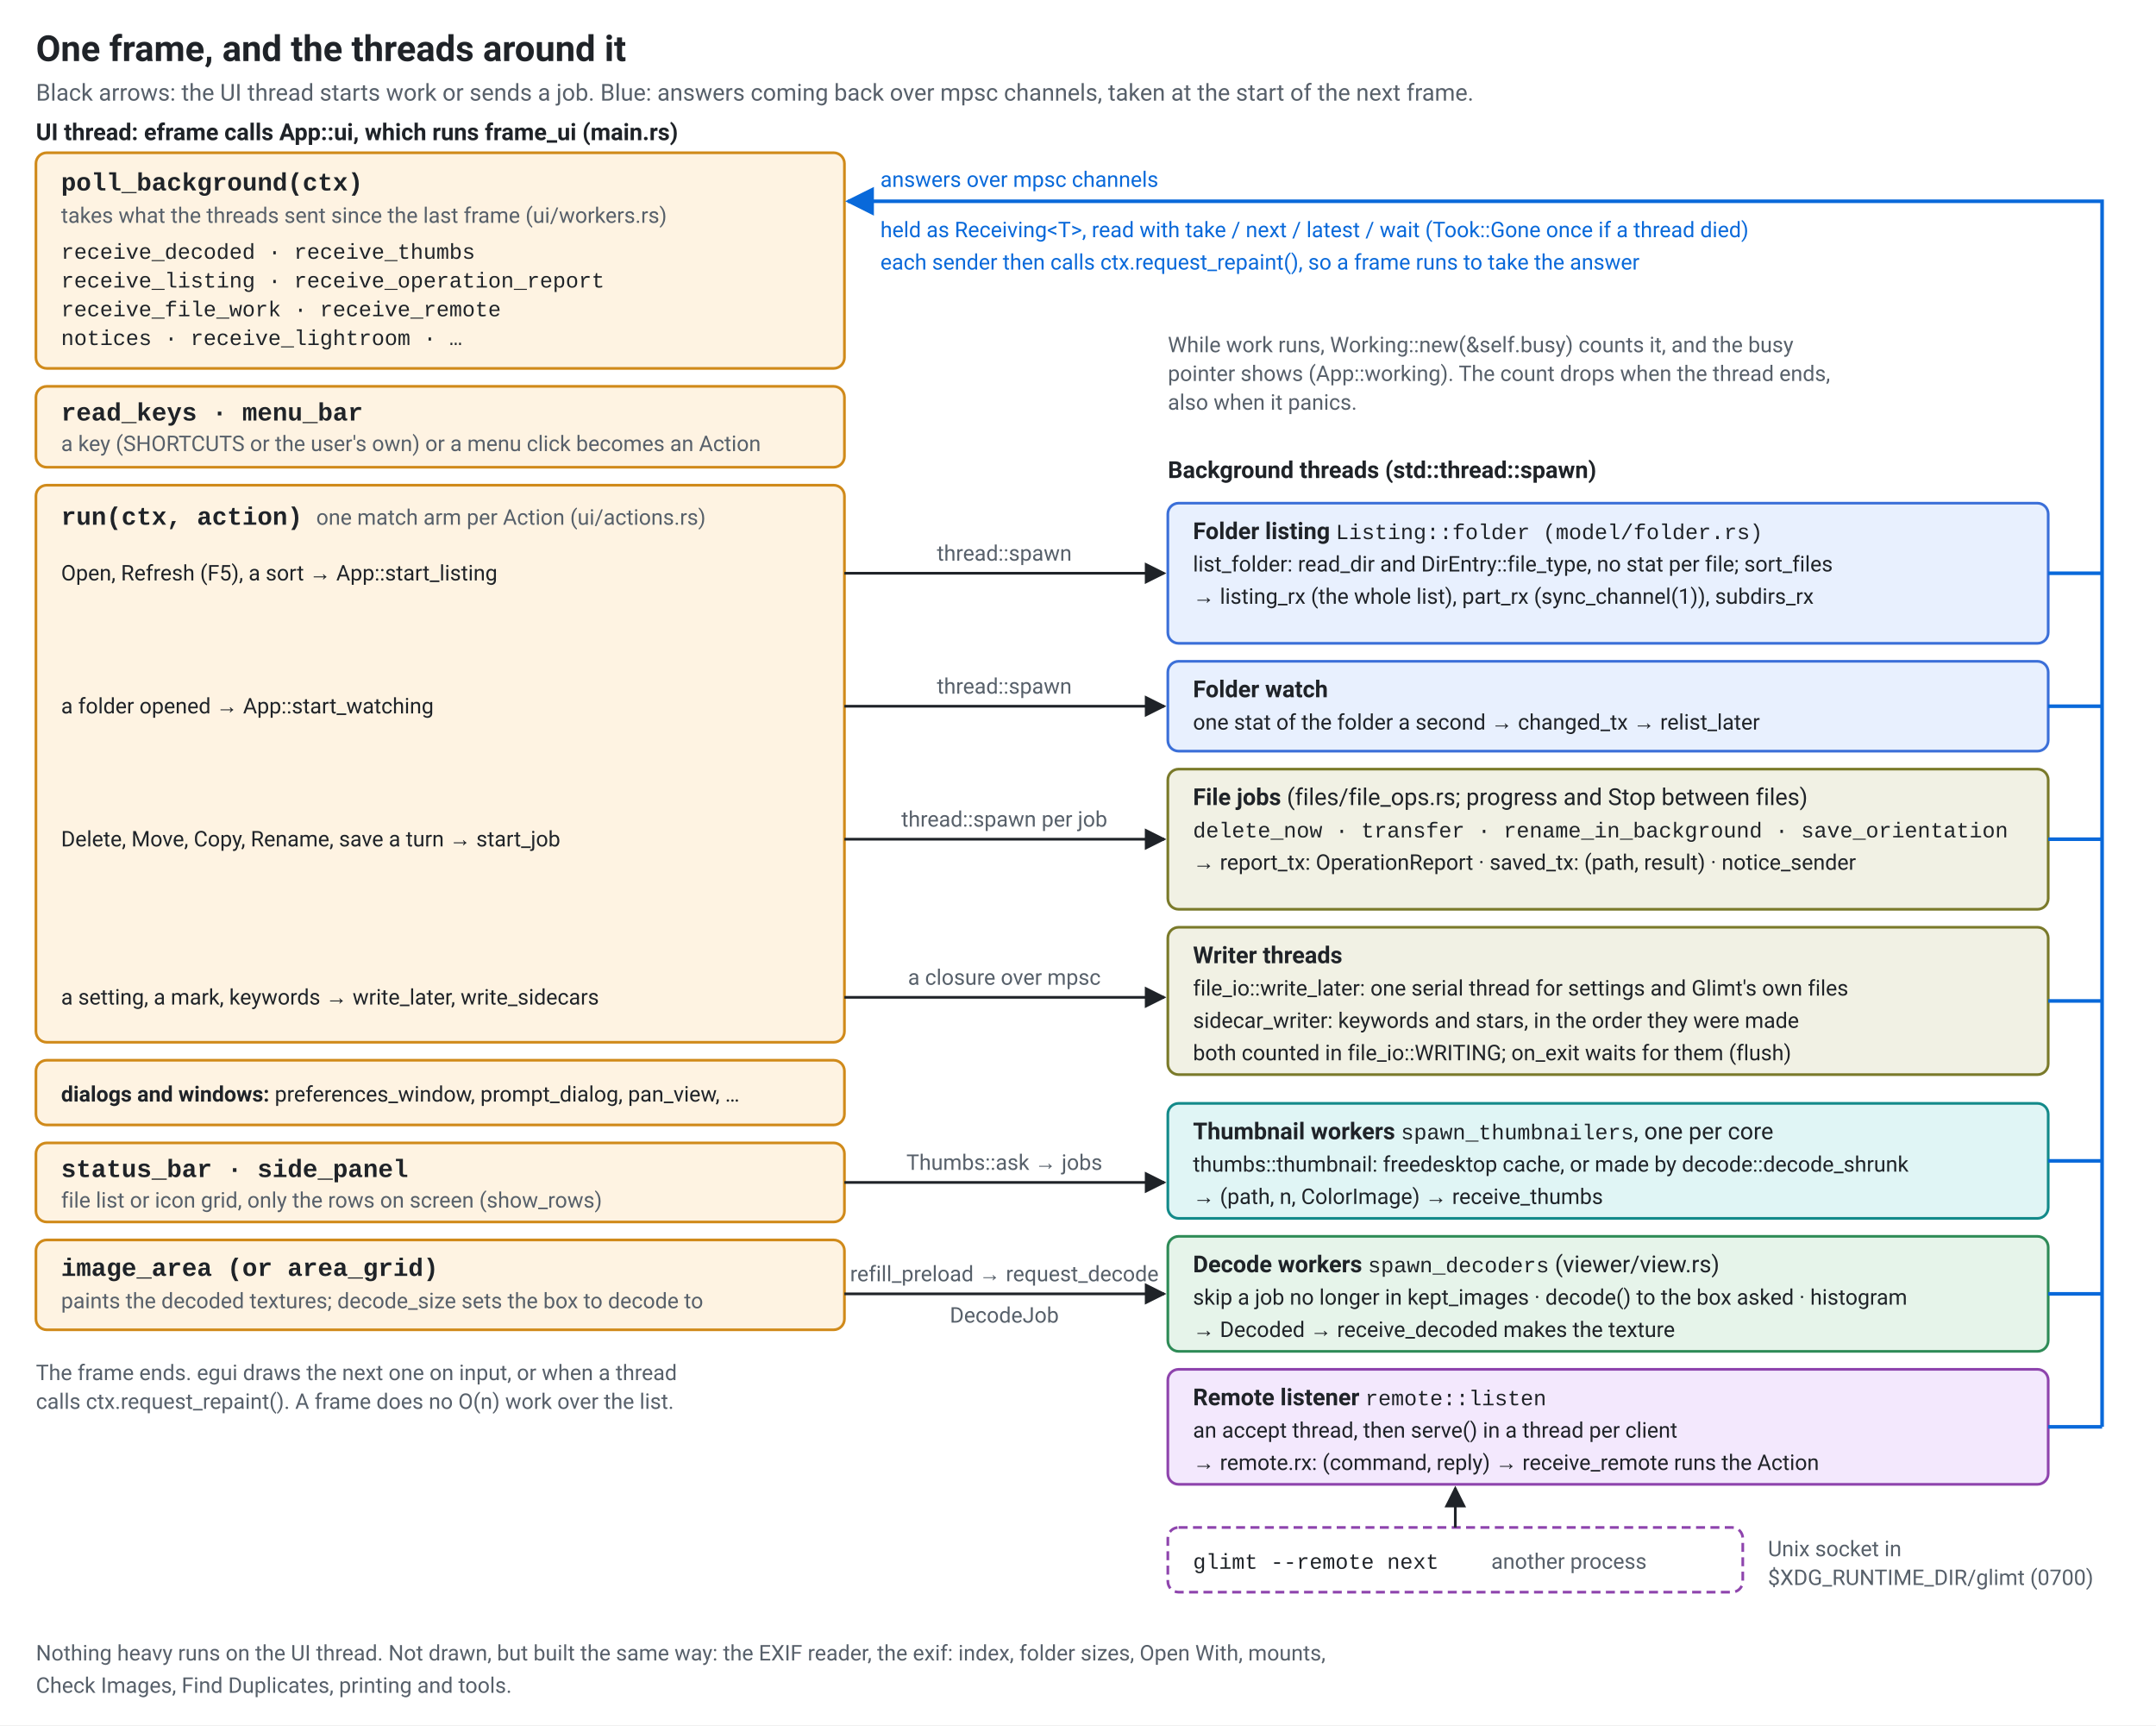
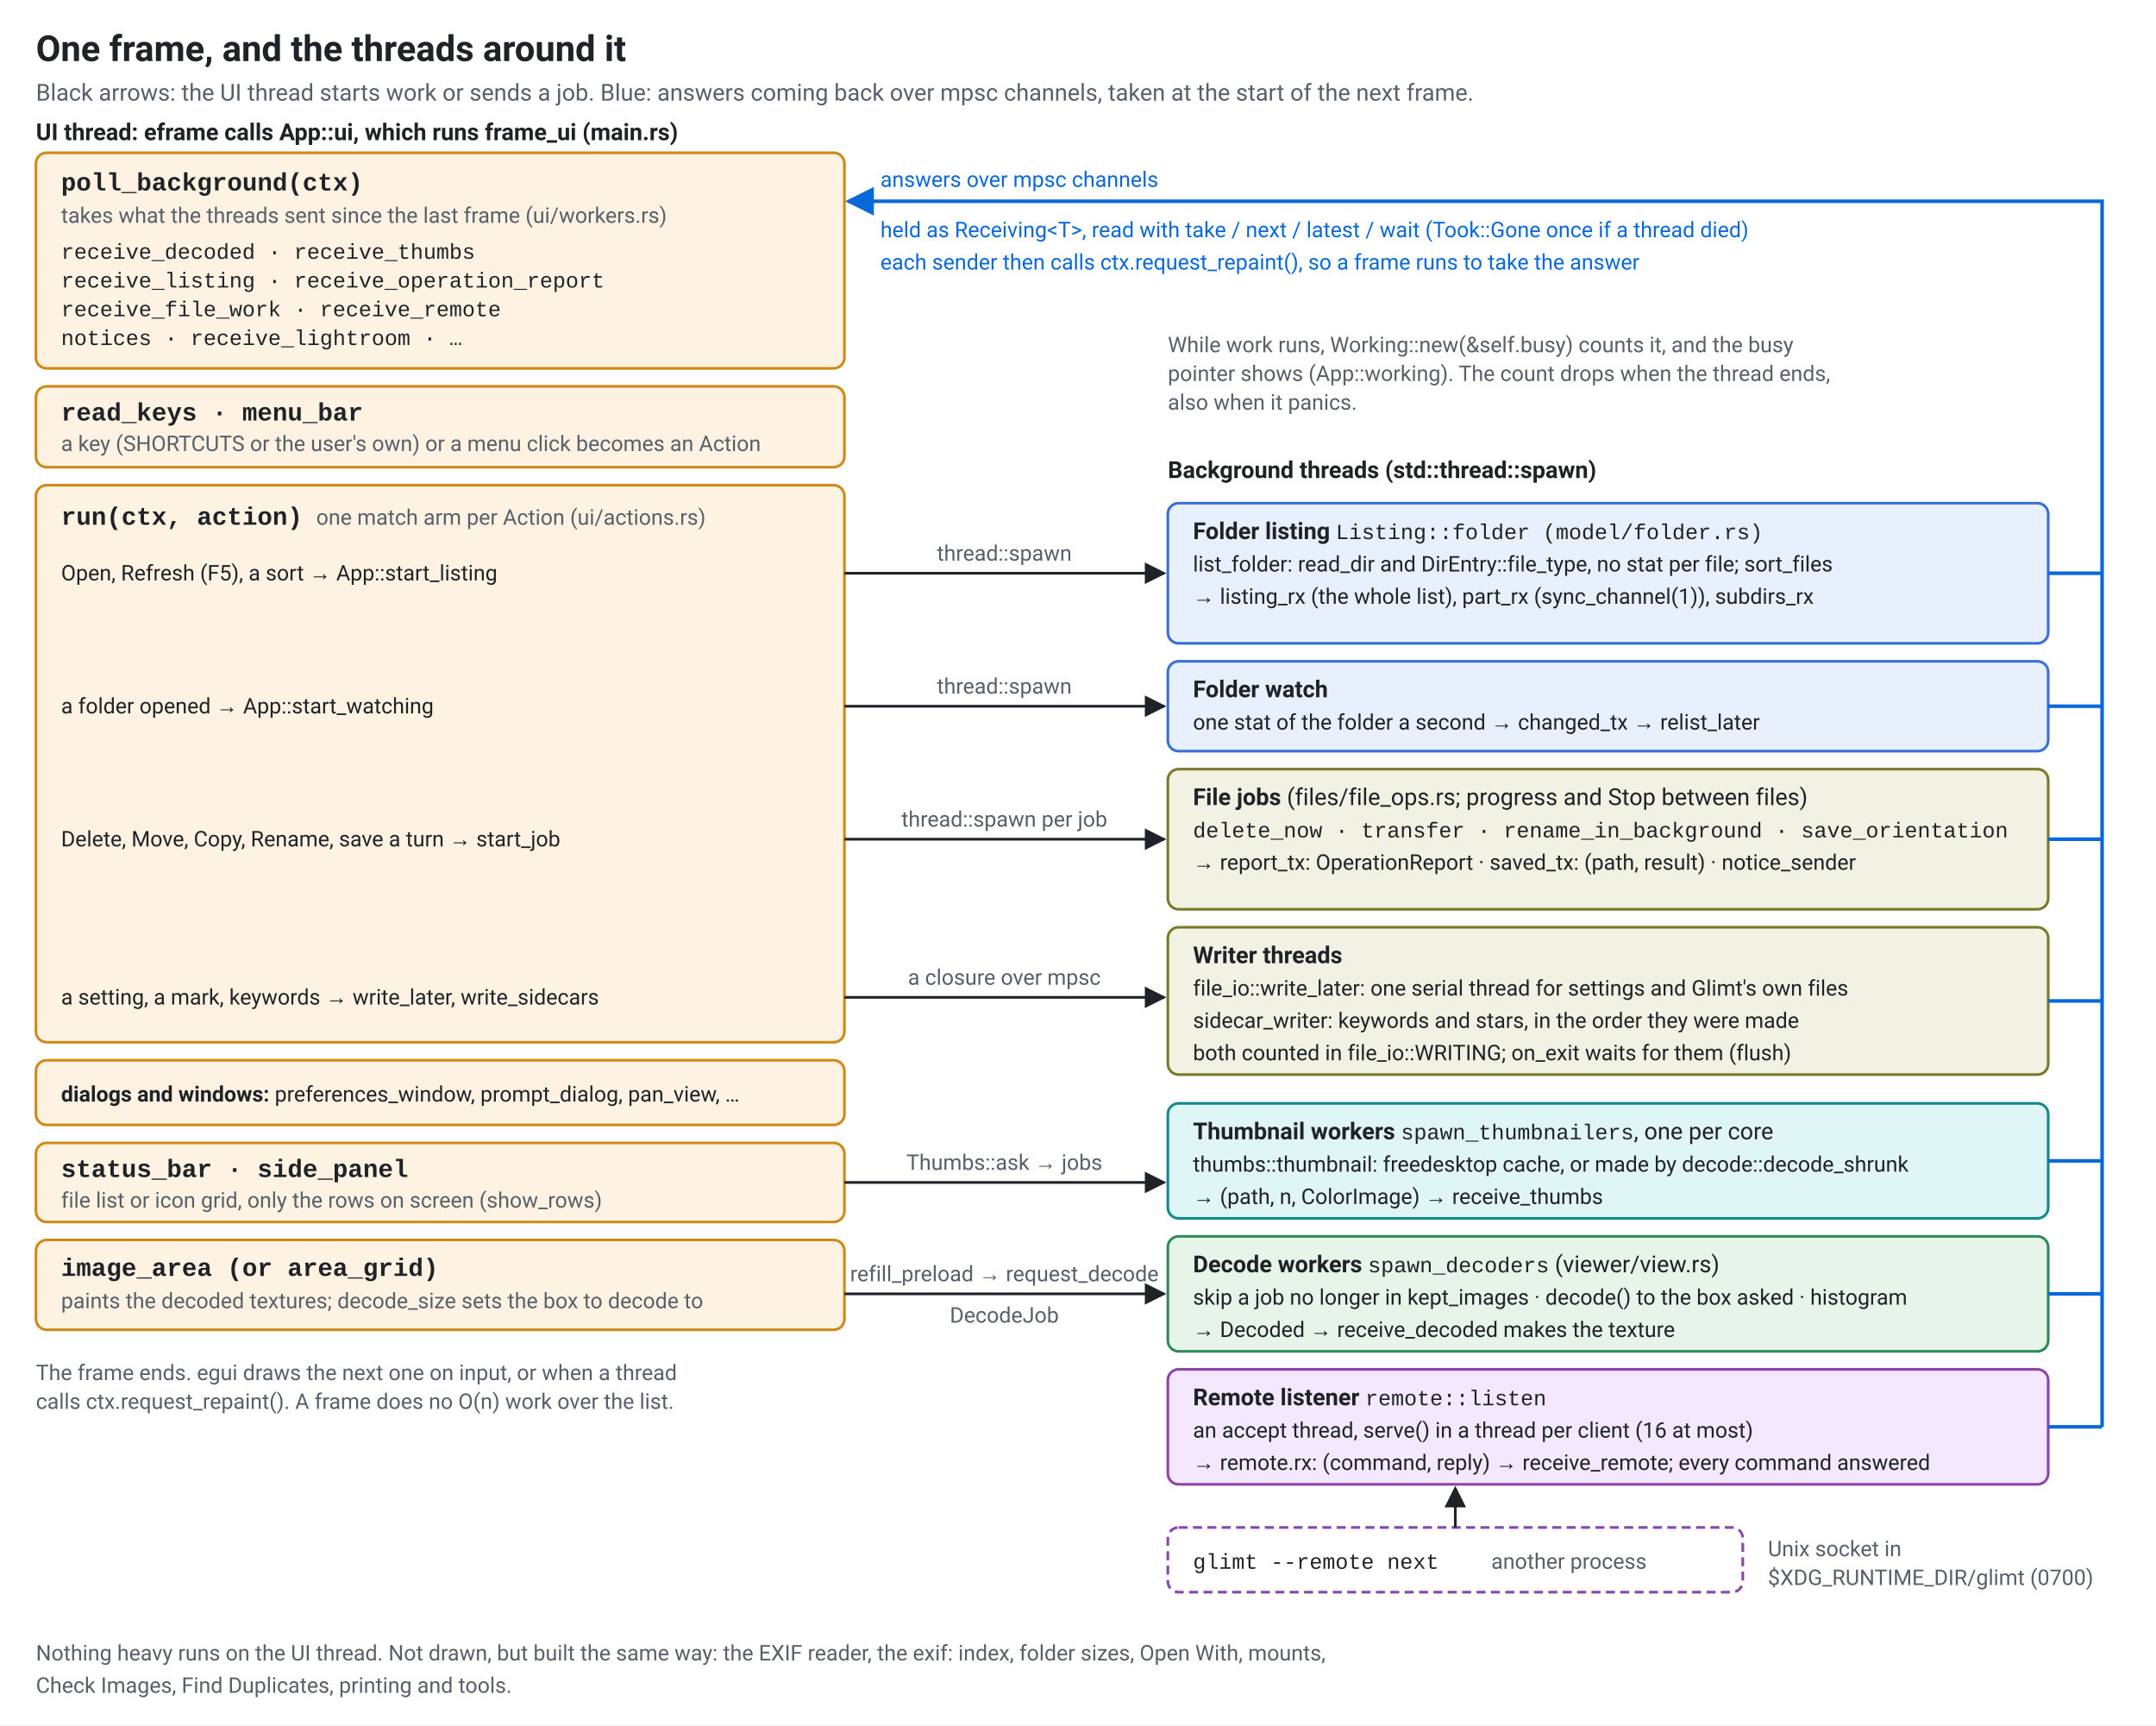
<svg xmlns="http://www.w3.org/2000/svg" viewBox="0 0 1200 960" width="1200" height="960" role="img" aria-label="One frame of Glimt and its background threads. The UI thread's frame_ui takes what threads sent (poll_background), turns keys and clicks into an Action, runs it, and draws. Actions and drawing start threads or send them jobs: folder listing, folder watch, file jobs, writer threads, thumbnail and decode workers; the remote listener takes commands from other processes. Every thread answers over an mpsc channel held as Receiving and calls request_repaint, so the next frame picks the answer up.">
  <defs>
    <marker id="arrow" viewBox="0 0 10 10" refX="9" refY="5" markerWidth="8" markerHeight="8" orient="auto-start-reverse">
      <path d="M0,0 L10,5 L0,10 z" fill="#1f2328" />
    </marker>
    <marker id="arrow-blue" viewBox="0 0 10 10" refX="9" refY="5" markerWidth="8" markerHeight="8" orient="auto-start-reverse">
      <path d="M0,0 L10,5 L0,10 z" fill="#0969da" />
    </marker>
  </defs>
  <rect x="0" y="0" width="1200" height="960" fill="#ffffff" />
  <g font-family="system-ui, -apple-system, 'Segoe UI', Roboto, 'Helvetica Neue', Arial, sans-serif" fill="#1f2328">
    <text x="20" y="34" font-size="20" font-weight="700">One frame, and the threads around it</text>
    <text x="20" y="56" font-size="13" fill="#57606a">Black arrows: the UI thread starts work or sends a job. Blue: answers coming back over mpsc channels, taken at the start of the next frame.</text>
    <text x="20" y="78" font-size="13" font-weight="700">UI thread: eframe calls App::ui, which runs frame_ui (main.rs)</text>
    <rect x="20" y="85" width="450" height="120" rx="6" fill="#fef3e2" stroke="#d08a1a" stroke-width="1.5" />
    <text x="34" y="106" font-size="14" font-weight="700" font-family="ui-monospace, SFMono-Regular, Menlo, Consolas, 'Liberation Mono', monospace">poll_background(ctx)</text>
    <text x="34" y="124" font-size="12" fill="#57606a">takes what the threads sent since the last frame (ui/workers.rs)</text>
    <g font-size="12" font-family="ui-monospace, SFMono-Regular, Menlo, Consolas, 'Liberation Mono', monospace">
      <text x="34" y="144">receive_decoded · receive_thumbs</text>
      <text x="34" y="160">receive_listing · receive_operation_report</text>
      <text x="34" y="176">receive_file_work · receive_remote</text>
      <text x="34" y="192">notices · receive_lightroom · …</text>
    </g>
    <rect x="20" y="215" width="450" height="45" rx="6" fill="#fef3e2" stroke="#d08a1a" stroke-width="1.5" />
    <text x="34" y="234" font-size="14" font-weight="700" font-family="ui-monospace, SFMono-Regular, Menlo, Consolas, 'Liberation Mono', monospace">read_keys · menu_bar</text>
    <text x="34" y="251" font-size="12" fill="#57606a">a key (SHORTCUTS or the user's own) or a menu click becomes an Action</text>
    <rect x="20" y="270" width="450" height="310" rx="6" fill="#fef3e2" stroke="#d08a1a" stroke-width="1.5" />
    <text x="34" y="292" font-size="14" font-weight="700" font-family="ui-monospace, SFMono-Regular, Menlo, Consolas, 'Liberation Mono', monospace">run(ctx, action)</text>
    <text x="176" y="292" font-size="12" fill="#57606a">one match arm per Action (ui/actions.rs)</text>
    <g font-size="12">
      <text x="34" y="323">Open, Refresh (F5), a sort → App::start_listing</text>
      <text x="34" y="397">a folder opened → App::start_watching</text>
      <text x="34" y="471">Delete, Move, Copy, Rename, save a turn → start_job</text>
      <text x="34" y="559">a setting, a mark, keywords → write_later, write_sidecars</text>
    </g>
    <rect x="20" y="590" width="450" height="36" rx="6" fill="#fef3e2" stroke="#d08a1a" stroke-width="1.5" />
    <text x="34" y="613" font-size="12">
      <tspan font-weight="700">dialogs and windows:</tspan> preferences_window, prompt_dialog, pan_view, …</text>
    <rect x="20" y="636" width="450" height="44" rx="6" fill="#fef3e2" stroke="#d08a1a" stroke-width="1.5" />
    <text x="34" y="655" font-size="14" font-weight="700" font-family="ui-monospace, SFMono-Regular, Menlo, Consolas, 'Liberation Mono', monospace">status_bar · side_panel</text>
    <text x="34" y="672" font-size="12" fill="#57606a">file list or icon grid, only the rows on screen (show_rows)</text>
    <rect x="20" y="690" width="450" height="50" rx="6" fill="#fef3e2" stroke="#d08a1a" stroke-width="1.5" />
    <text x="34" y="710" font-size="14" font-weight="700" font-family="ui-monospace, SFMono-Regular, Menlo, Consolas, 'Liberation Mono', monospace">image_area (or area_grid)</text>
    <text x="34" y="728" font-size="12" fill="#57606a">paints the decoded textures; decode_size sets the box to decode to</text>
    <text x="20" y="768" font-size="12" fill="#57606a">The frame ends. egui draws the next one on input, or when a thread</text>
    <text x="20" y="784" font-size="12" fill="#57606a">calls ctx.request_repaint(). A frame does no O(n) work over the list.</text>
    <g font-size="12" fill="#57606a" text-anchor="middle">
      <line x1="470" y1="319" x2="648" y2="319" stroke="#1f2328" stroke-width="1.5" marker-end="url(#arrow)" />
      <text x="559" y="312">thread::spawn</text>
      <line x1="470" y1="393" x2="648" y2="393" stroke="#1f2328" stroke-width="1.5" marker-end="url(#arrow)" />
      <text x="559" y="386">thread::spawn</text>
      <line x1="470" y1="467" x2="648" y2="467" stroke="#1f2328" stroke-width="1.5" marker-end="url(#arrow)" />
      <text x="559" y="460">thread::spawn per job</text>
      <line x1="470" y1="555" x2="648" y2="555" stroke="#1f2328" stroke-width="1.5" marker-end="url(#arrow)" />
      <text x="559" y="548">a closure over mpsc</text>
      <line x1="470" y1="658" x2="648" y2="658" stroke="#1f2328" stroke-width="1.5" marker-end="url(#arrow)" />
      <text x="559" y="651">Thumbs::ask → jobs</text>
      <line x1="470" y1="720" x2="648" y2="720" stroke="#1f2328" stroke-width="1.5" marker-end="url(#arrow)" />
      <text x="559" y="713">refill_preload → request_decode</text>
      <text x="559" y="736">DecodeJob</text>
    </g>
    <text x="650" y="196" font-size="12" fill="#57606a">While work runs, Working::new(&amp;self.busy) counts it, and the busy</text>
    <text x="650" y="212" font-size="12" fill="#57606a">pointer shows (App::working). The count drops when the thread ends,</text>
    <text x="650" y="228" font-size="12" fill="#57606a">also when it panics.</text>
    <text x="650" y="266" font-size="13" font-weight="700">Background threads (std::thread::spawn)</text>
    <rect x="650" y="280" width="490" height="78" rx="6" fill="#e8f0fe" stroke="#3b6fd8" stroke-width="1.5" />
    <text x="664" y="300" font-size="13">
      <tspan font-weight="700">Folder listing</tspan>
      <tspan font-family="ui-monospace, SFMono-Regular, Menlo, Consolas, 'Liberation Mono', monospace" font-size="12">Listing::folder (model/folder.rs)</tspan>
    </text>
    <text x="664" y="318" font-size="12">list_folder: read_dir and DirEntry::file_type, no stat per file; sort_files</text>
    <text x="664" y="336" font-size="12">→ listing_rx (the whole list), part_rx (sync_channel(1)), subdirs_rx</text>
    <rect x="650" y="368" width="490" height="50" rx="6" fill="#e8f0fe" stroke="#3b6fd8" stroke-width="1.5" />
    <text x="664" y="388" font-size="13" font-weight="700">Folder watch</text>
    <text x="664" y="406" font-size="12">one stat of the folder a second → changed_tx → relist_later</text>
    <rect x="650" y="428" width="490" height="78" rx="6" fill="#f1f1e4" stroke="#7a7a2a" stroke-width="1.5" />
    <text x="664" y="448" font-size="13">
      <tspan font-weight="700">File jobs</tspan> (files/file_ops.rs; progress and Stop between files)</text>
    <text x="664" y="466" font-size="12" font-family="ui-monospace, SFMono-Regular, Menlo, Consolas, 'Liberation Mono', monospace">delete_now · transfer · rename_in_background · save_orientation</text>
    <text x="664" y="484" font-size="12">→ report_tx: OperationReport · saved_tx: (path, result) · notice_sender</text>
    <rect x="650" y="516" width="490" height="82" rx="6" fill="#f1f1e4" stroke="#7a7a2a" stroke-width="1.5" />
    <text x="664" y="536" font-size="13" font-weight="700">Writer threads</text>
    <text x="664" y="554" font-size="12">file_io::write_later: one serial thread for settings and Glimt's own files</text>
    <text x="664" y="572" font-size="12">sidecar_writer: keywords and stars, in the order they were made</text>
    <text x="664" y="590" font-size="12">both counted in file_io::WRITING; on_exit waits for them (flush)</text>
    <rect x="650" y="614" width="490" height="64" rx="6" fill="#e0f5f5" stroke="#138a8a" stroke-width="1.5" />
    <text x="664" y="634" font-size="13">
      <tspan font-weight="700">Thumbnail workers</tspan>
      <tspan font-family="ui-monospace, SFMono-Regular, Menlo, Consolas, 'Liberation Mono', monospace" font-size="12">spawn_thumbnailers</tspan>, one per core</text>
    <text x="664" y="652" font-size="12">thumbs::thumbnail: freedesktop cache, or made by decode::decode_shrunk</text>
    <text x="664" y="670" font-size="12">→ (path, n, ColorImage) → receive_thumbs</text>
    <rect x="650" y="688" width="490" height="64" rx="6" fill="#e6f4ea" stroke="#2e8b57" stroke-width="1.5" />
    <text x="664" y="708" font-size="13">
      <tspan font-weight="700">Decode workers</tspan>
      <tspan font-family="ui-monospace, SFMono-Regular, Menlo, Consolas, 'Liberation Mono', monospace" font-size="12">spawn_decoders</tspan> (viewer/view.rs)</text>
    <text x="664" y="726" font-size="12">skip a job no longer in kept_images · decode() to the box asked · histogram</text>
    <text x="664" y="744" font-size="12">→ Decoded → receive_decoded makes the texture</text>
    <rect x="650" y="762" width="490" height="64" rx="6" fill="#f3e8fd" stroke="#8e44ad" stroke-width="1.5" />
    <text x="664" y="782" font-size="13">
      <tspan font-weight="700">Remote listener</tspan>
      <tspan font-family="ui-monospace, SFMono-Regular, Menlo, Consolas, 'Liberation Mono', monospace" font-size="12">remote::listen</tspan>
    </text>
-     <text x="664" y="800" font-size="12">an accept thread, then serve() in a thread per client</text>
-     <text x="664" y="818" font-size="12">→ remote.rx: (command, reply) → receive_remote runs the Action</text>
+     <text x="664" y="800" font-size="12">an accept thread, serve() in a thread per client (16 at most)</text>
+     <text x="664" y="818" font-size="12">→ remote.rx: (command, reply) → receive_remote; every command answered</text>
    <rect x="650" y="850" width="320" height="36" rx="6" fill="#ffffff" stroke="#8e44ad" stroke-width="1.5" stroke-dasharray="5 3" />
    <text x="664" y="873" font-size="12" font-family="ui-monospace, SFMono-Regular, Menlo, Consolas, 'Liberation Mono', monospace">glimt --remote next</text>
    <text x="830" y="873" font-size="12" fill="#57606a">another process</text>
    <line x1="810" y1="850" x2="810" y2="828" stroke="#1f2328" stroke-width="1.5" marker-end="url(#arrow)" />
    <text x="984" y="866" font-size="12" fill="#57606a">Unix socket in</text>
    <text x="984" y="882" font-size="12" fill="#57606a">$XDG_RUNTIME_DIR/glimt (0700)</text>
    <g stroke="#0969da" stroke-width="2" fill="none">
      <line x1="1140" y1="319" x2="1170" y2="319" />
      <line x1="1140" y1="393" x2="1170" y2="393" />
      <line x1="1140" y1="467" x2="1170" y2="467" />
      <line x1="1140" y1="557" x2="1170" y2="557" />
      <line x1="1140" y1="646" x2="1170" y2="646" />
      <line x1="1140" y1="720" x2="1170" y2="720" />
      <line x1="1140" y1="794" x2="1170" y2="794" />
      <polyline points="1170,794 1170,112 472,112" marker-end="url(#arrow-blue)" />
    </g>
    <g font-size="12" fill="#0969da">
      <text x="490" y="104">answers over mpsc channels</text>
      <text x="490" y="132">held as Receiving&lt;T&gt;, read with take / next / latest / wait (Took::Gone once if a thread died)</text>
      <text x="490" y="150">each sender then calls ctx.request_repaint(), so a frame runs to take the answer</text>
    </g>
    <text x="20" y="924" font-size="12" fill="#57606a">Nothing heavy runs on the UI thread. Not drawn, but built the same way: the EXIF reader, the exif: index, folder sizes, Open With, mounts,</text>
    <text x="20" y="942" font-size="12" fill="#57606a">Check Images, Find Duplicates, printing and tools.</text>
  </g>
</svg>
